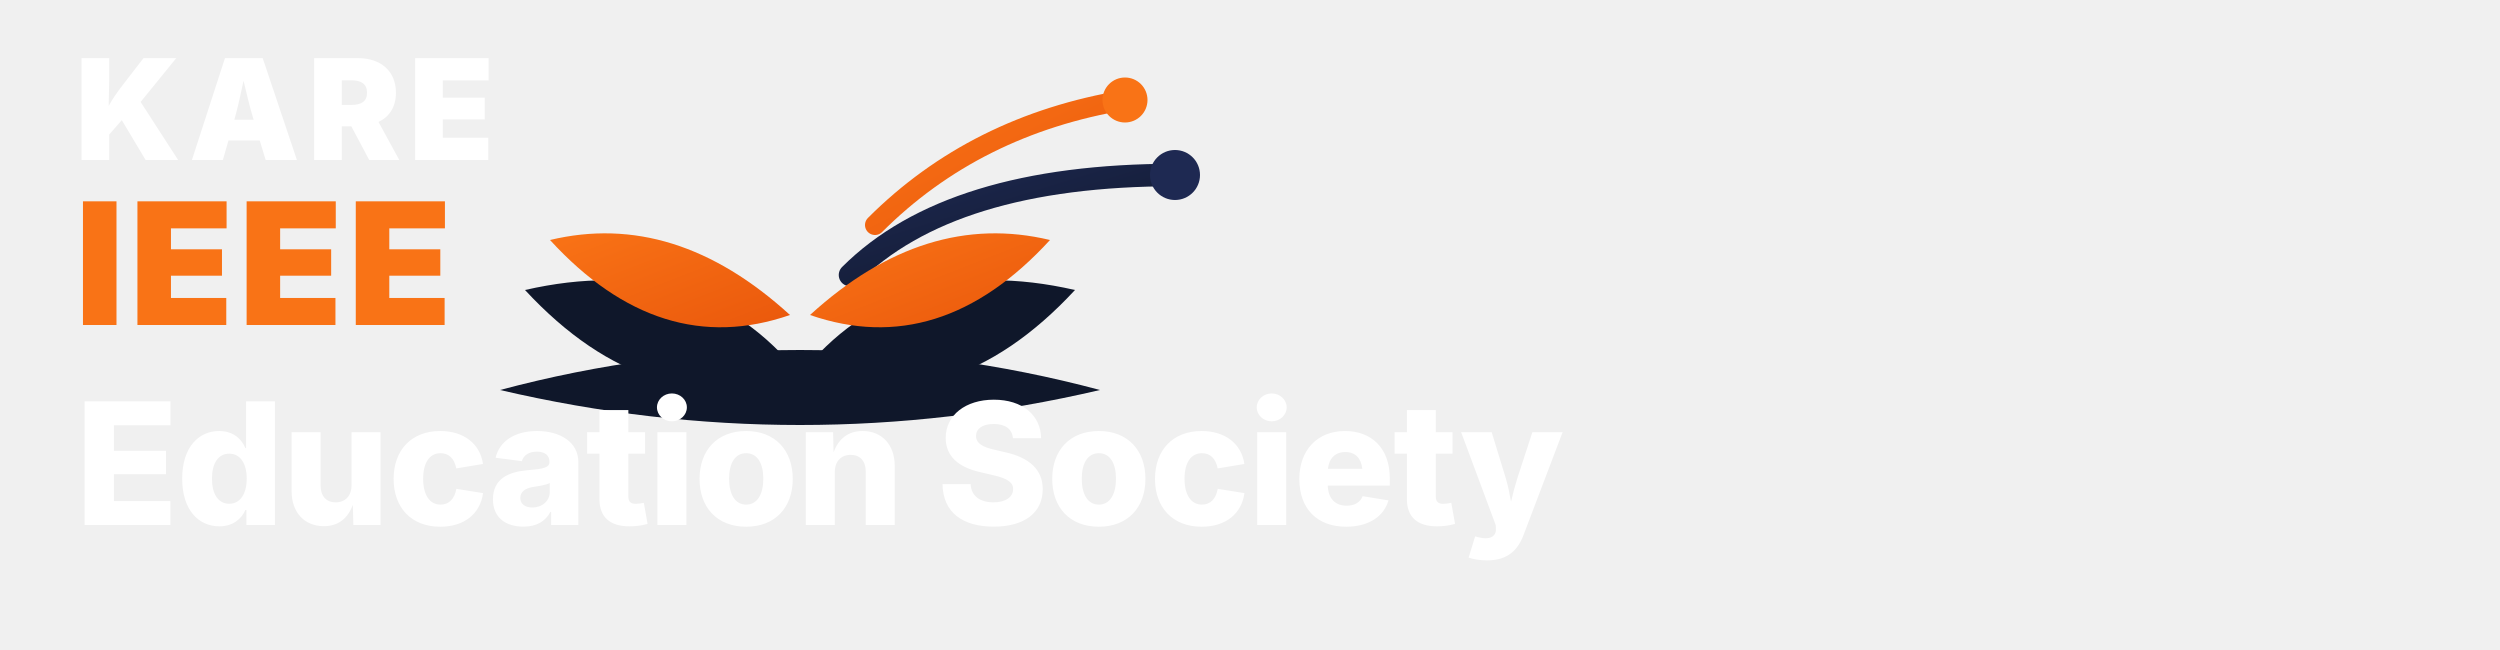
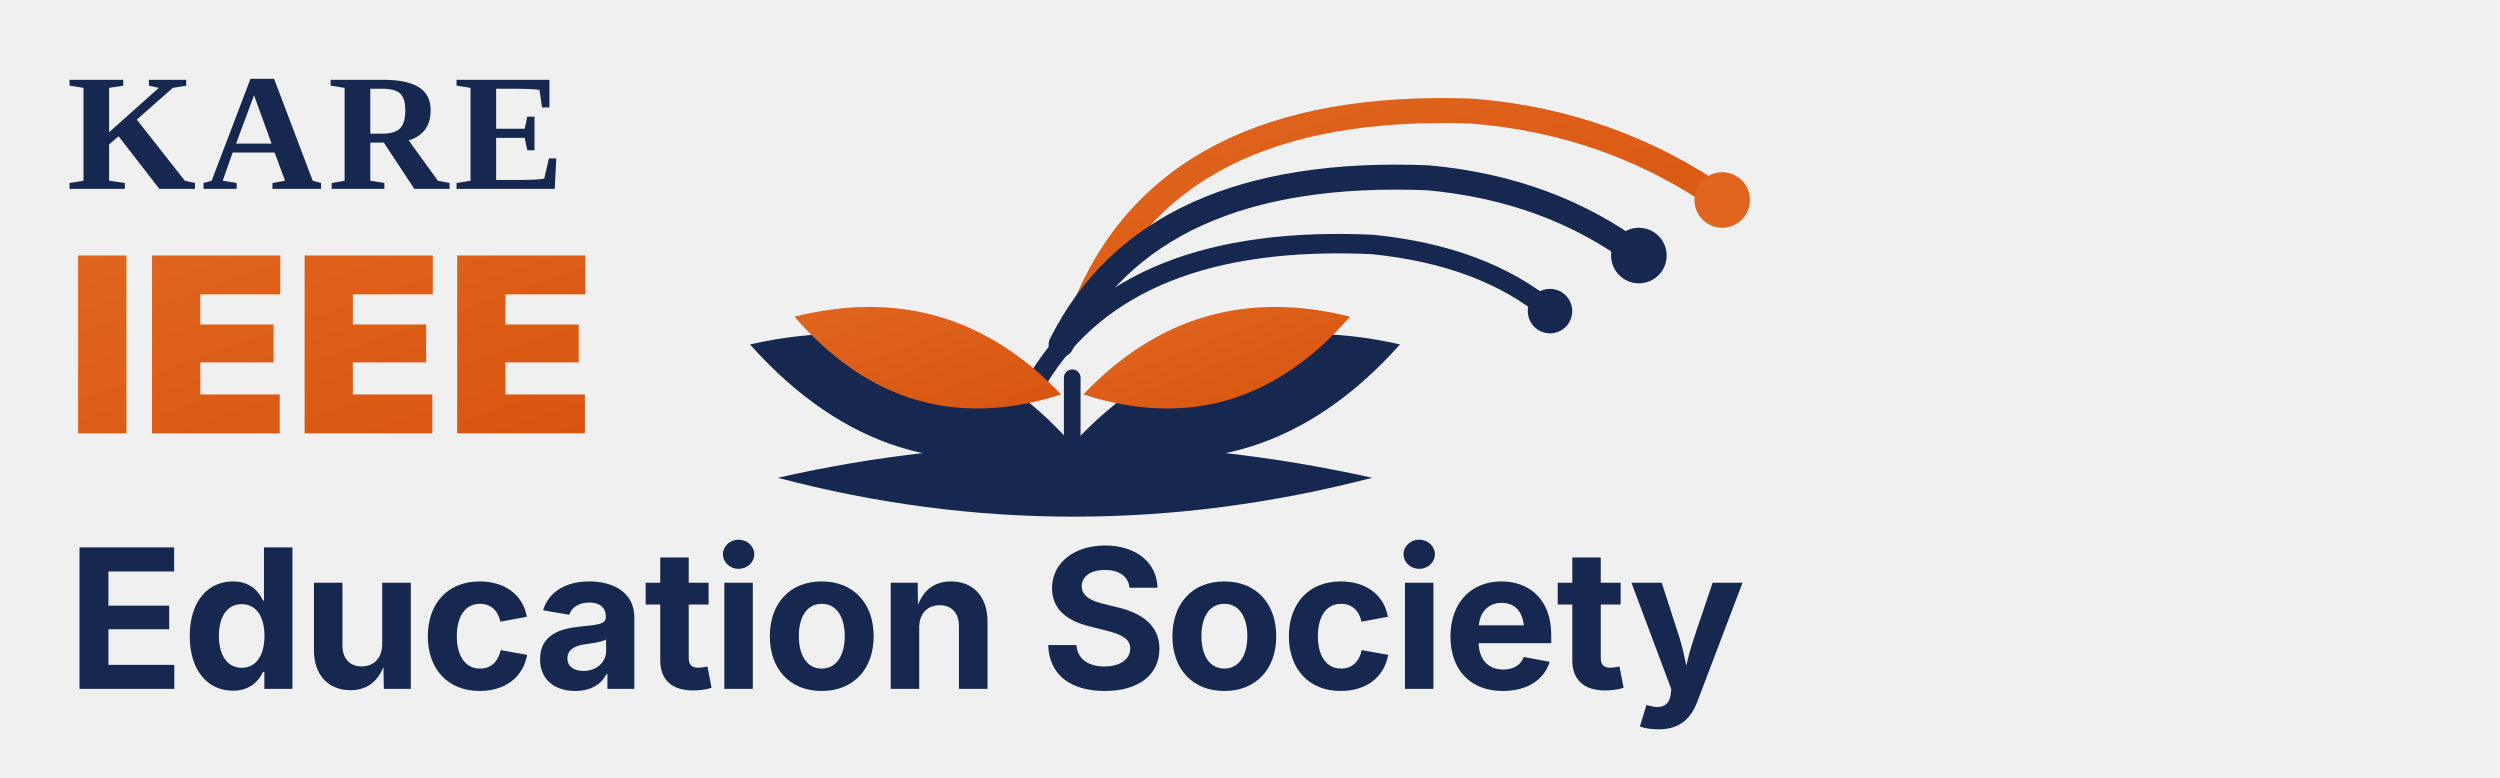
- <svg xmlns="http://www.w3.org/2000/svg" viewBox="0 0 500 130" width="100%" height="100%">
+ <svg xmlns="http://www.w3.org/2000/svg" viewBox="0 0 450 140" width="100%" height="100%">
  <defs>
-     <linearGradient id="ieeeOrangeGrad" x1="0%" y1="0%" x2="100%" y2="100%">
-       <stop offset="0%" stop-color="#F97316" />
-       <stop offset="100%" stop-color="#EA580C" />
-     </linearGradient>
-     <linearGradient id="ieeeBlueGrad" x1="0%" y1="0%" x2="100%" y2="100%">
-       <stop offset="0%" stop-color="#1E2952" />
-       <stop offset="100%" stop-color="#0F172A" />
+     <style>
+       .logo-serif {
+         font-family: 'Times New Roman', Times, Georgia, serif;
+         font-weight: 700;
+       }
+       .logo-sans-heavy {
+         font-family: 'Arial Black', 'Inter', 'Segoe UI', sans-serif;
+         font-weight: 900;
+       }
+       .logo-sans-bold {
+         font-family: 'Segoe UI', 'Inter', Arial, sans-serif;
+         font-weight: 700;
+       }
+     </style>
+     <linearGradient id="ieeeOrange" x1="0%" y1="0%" x2="100%" y2="100%">
+       <stop offset="0%" stop-color="#E0651E" />
+       <stop offset="100%" stop-color="#D85510" />
    </linearGradient>
  </defs>
-   <g transform="translate(130, 10)">
-     <path d="M 45 35 Q 65 15 95 10" fill="none" stroke="url(#ieeeOrangeGrad)" stroke-width="4" stroke-linecap="round" />
-     <circle cx="95" cy="10" r="4.5" fill="#F97316" />
-     <path d="M 40 45 Q 60 25 105 25" fill="none" stroke="url(#ieeeBlueGrad)" stroke-width="4.5" stroke-linecap="round" />
-     <circle cx="105" cy="25" r="5" fill="#1E2952" />
-     <path d="M 30 65 Q 10 40 -25 48 Q 0 75 30 65 Z" fill="#0F172A" />
-     <path d="M 28 53 Q 5 32 -20 38 Q 2 62 28 53 Z" fill="url(#ieeeOrangeGrad)" />
-     <path d="M 30 65 Q 50 40 85 48 Q 60 75 30 65 Z" fill="#0F172A" />
-     <path d="M 32 53 Q 55 32 80 38 Q 58 62 32 53 Z" fill="url(#ieeeOrangeGrad)" />
-     <path d="M -30 68 Q 30 52 90 68 Q 30 82 -30 68 Z" fill="#0F172A" />
+   <text x="12" y="34" class="logo-serif" font-size="30" fill="#16284F" letter-spacing="1">KARE</text>
+   <text x="12" y="78" class="logo-sans-heavy" font-size="44" fill="url(#ieeeOrange)" letter-spacing="0.5">IEEE</text>
+   <text x="12" y="124" class="logo-sans-bold" font-size="35" fill="#16284F" letter-spacing="-0.5">Education Society</text>
+   <g transform="translate(155, 6)">
+     <path d="M 40 50 Q 55 12 110 14 Q 135 16 155 30" fill="none" stroke="url(#ieeeOrange)" stroke-width="4.5" stroke-linecap="round" />
+     <circle cx="155" cy="30" r="5" fill="#E0651E" />
+     <path d="M 36 56 Q 52 24 102 26 Q 124 28 140 40" fill="none" stroke="#16284F" stroke-width="4.5" stroke-linecap="round" />
+     <circle cx="140" cy="40" r="5" fill="#16284F" />
+     <path d="M 32 62 Q 48 36 92 38 Q 112 40 124 50" fill="none" stroke="#16284F" stroke-width="3.5" stroke-linecap="round" />
+     <circle cx="124" cy="50" r="4" fill="#16284F" />
+     <path d="M -15 80 Q 38 94 92 80 Q 38 68 -15 80 Z" fill="#16284F" />
+     <path d="M 38 74 Q 15 48 -20 56 Q 5 84 38 74 Z" fill="#16284F" />
+     <path d="M 36 65 Q 16 44 -12 51 Q 8 74 36 65 Z" fill="url(#ieeeOrange)" />
+     <path d="M 38 74 Q 62 48 97 56 Q 72 84 38 74 Z" fill="#16284F" />
+     <path d="M 40 65 Q 60 44 88 51 Q 68 74 40 65 Z" fill="url(#ieeeOrange)" />
+     <path d="M 38 62 L 38 76" stroke="#16284F" stroke-width="3" stroke-linecap="round" />
  </g>
-   <text x="15" y="32" font-family="'Outfit', 'Inter', sans-serif" font-weight="900" font-size="28" fill="#FFFFFF" letter-spacing="1.5">KARE</text>
-   <text x="15" y="65" font-family="'Outfit', 'Inter', sans-serif" font-weight="900" font-size="34" fill="#F97316" letter-spacing="1">IEEE</text>
-   <text x="15" y="105" font-family="'Outfit', 'Inter', sans-serif" font-weight="800" font-size="34" fill="#FFFFFF" letter-spacing="-0.5">Education Society</text>
</svg>
